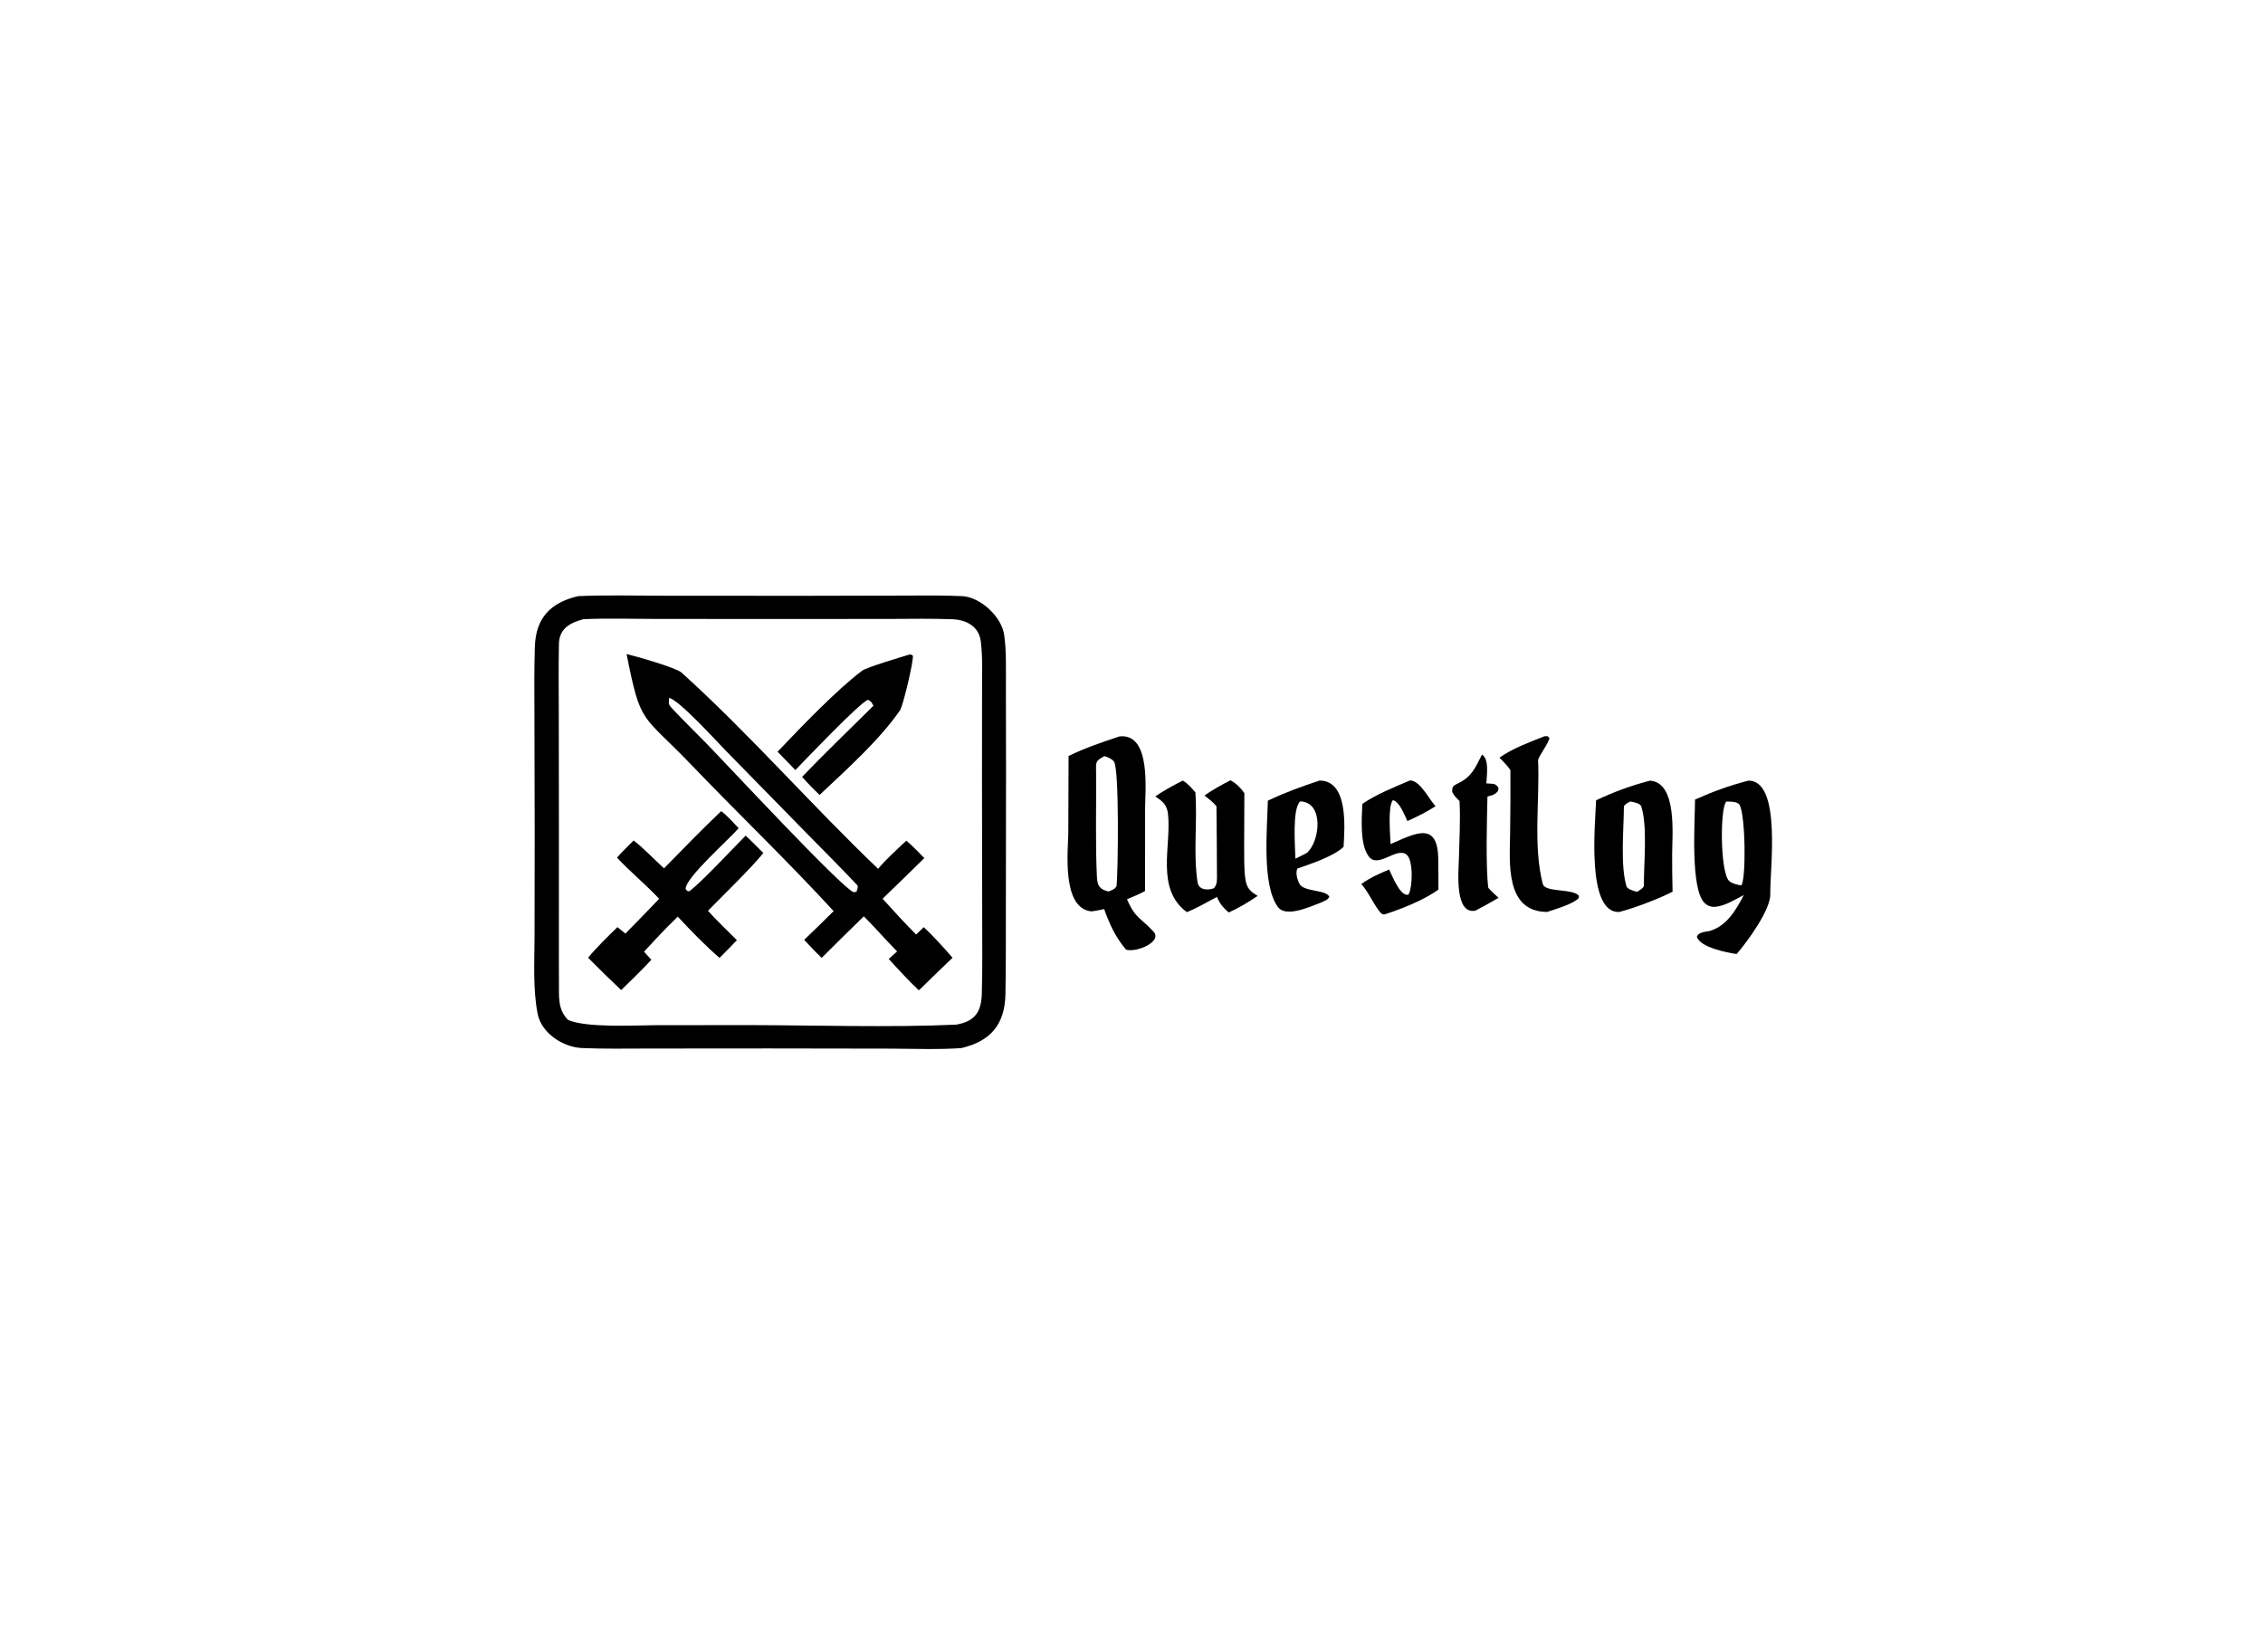
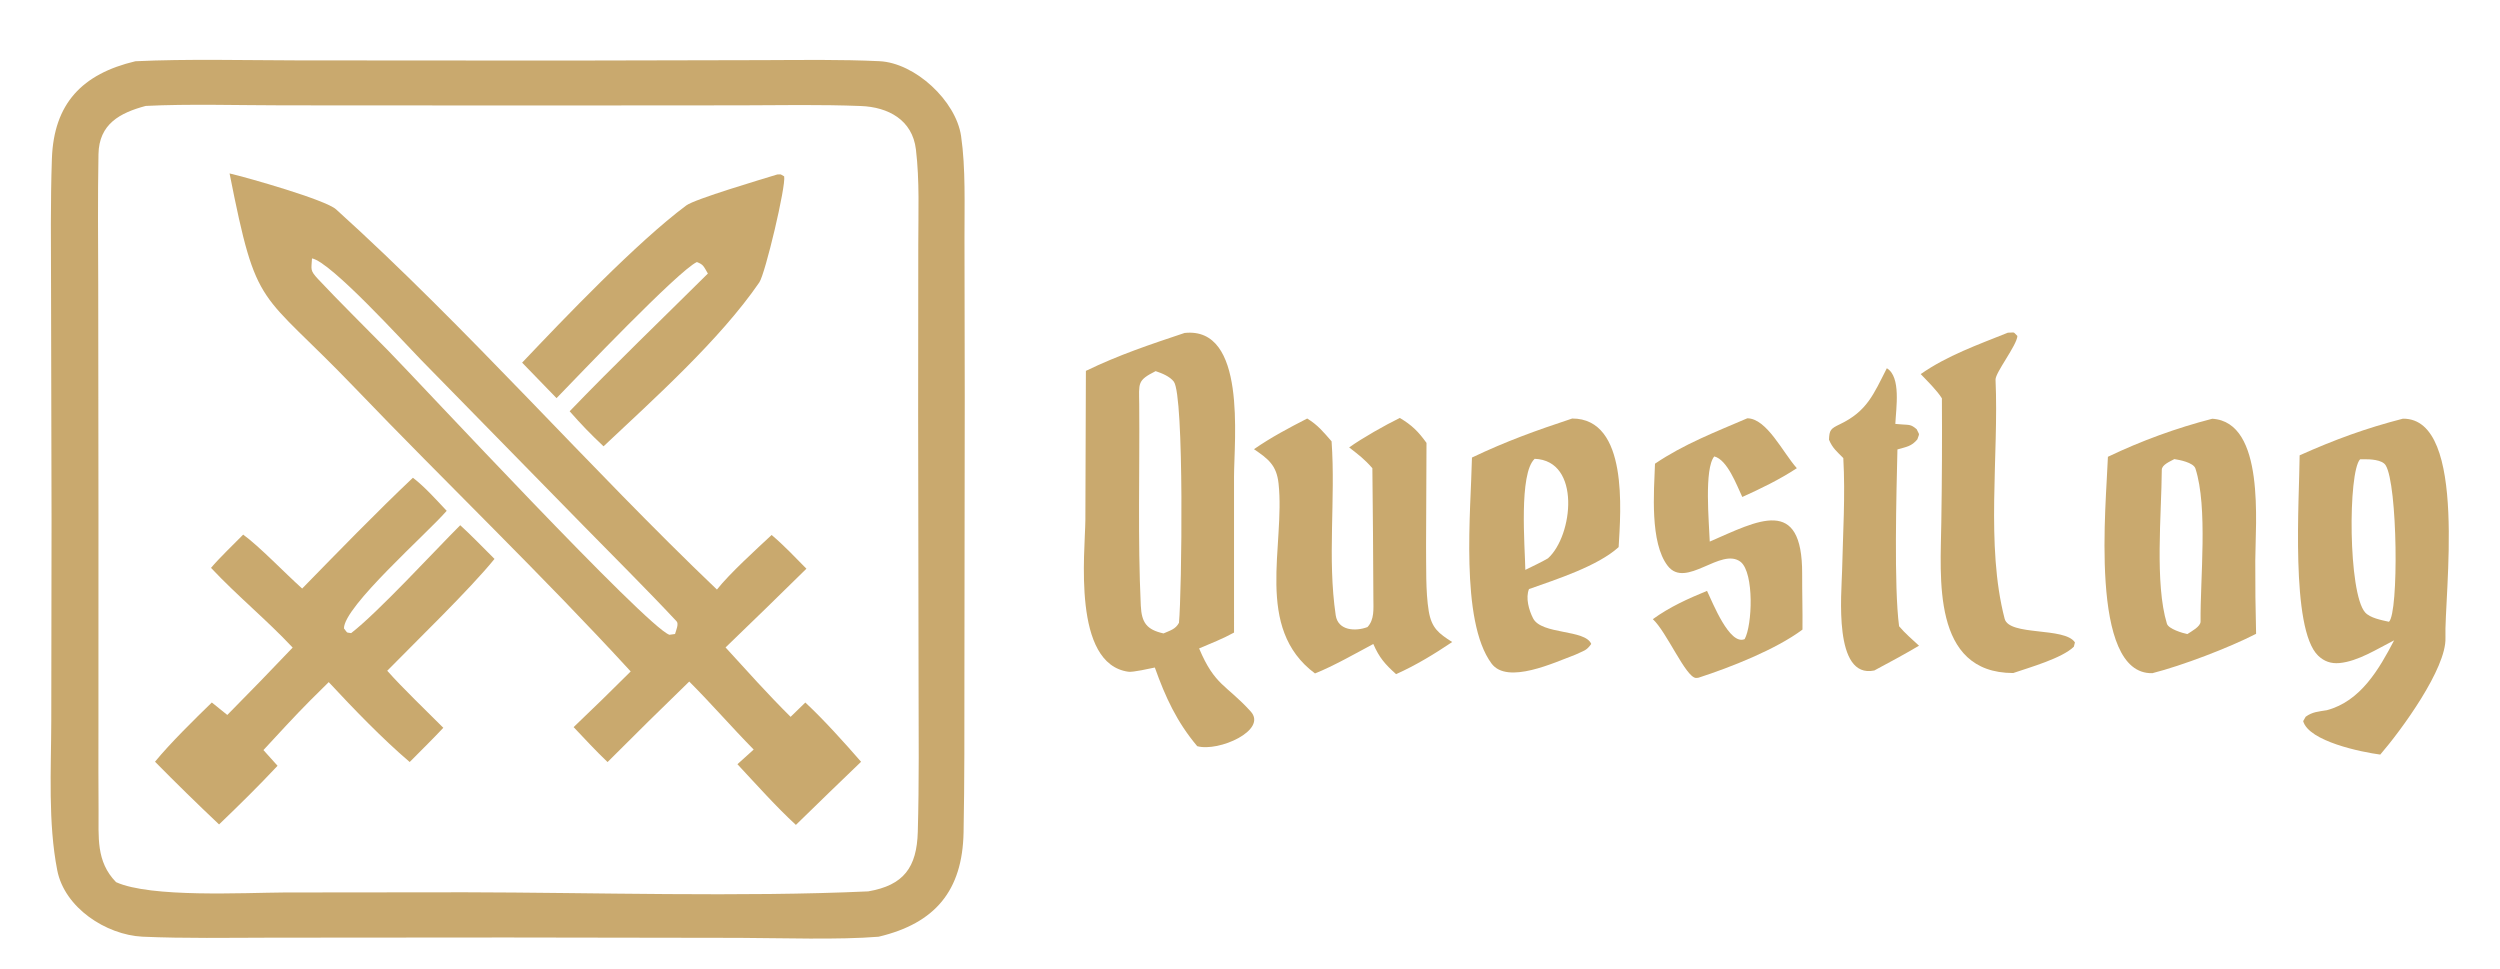
- <svg xmlns="http://www.w3.org/2000/svg" width="1403" height="1024" viewBox="0 0 1403 1024">
+ <svg xmlns="http://www.w3.org/2000/svg" width="800" height="310" viewBox="315 350 800 310" fill="#C9A96E">
  <path transform="matrix(1.18497 0 0 1.18519 0.000244141 0)" d="M302.392 311.849C316.205 311.19 332.266 311.588 346.221 311.616L418.222 311.664L471.925 311.548C482.32 311.517 492.89 311.338 503.315 311.832C512.958 312.288 523.977 322.526 525.37 332.053C526.637 340.718 526.262 350.819 526.287 359.656L526.359 402.745L526.268 477.864C526.256 491.939 526.311 505.987 526.041 520.061C525.74 535.786 518.371 544.61 503.097 548.224C492.499 549.107 476.538 548.576 465.499 548.532L402.714 548.432L339.056 548.482C327.491 548.5 315.787 548.722 304.275 548.215C294.467 547.709 283.277 540.422 281.292 530.299C278.775 517.457 279.642 503.069 279.677 489.918L279.749 435.896L279.614 373.238C279.587 361.52 279.442 349.896 279.843 338.18C280.354 323.219 288.072 315.248 302.392 311.849ZM500.288 535.983C509.901 534.335 513.408 529.501 513.678 519.897C514.051 506.588 513.91 493.284 513.888 479.97L513.773 407.037L513.809 361.395C513.814 352.842 514.184 344.138 513.173 335.661C512.218 327.647 505.652 324.221 498.322 323.935C487.493 323.512 476.63 323.716 465.789 323.755L411.49 323.794L342.365 323.756C330.879 323.75 316.408 323.331 305.183 323.911C298.241 325.774 292.575 328.758 292.424 336.938C292.207 348.639 292.323 360.344 292.355 372.049L292.42 434.632L292.412 493.079C292.413 500.074 292.384 507.074 292.445 514.067C292.508 521.278 291.69 527.875 297.172 533.492C306.527 537.731 331.737 536.345 342.698 536.278L391.495 536.227C425.893 536.286 466.33 537.544 500.288 535.983Z" />
  <path transform="matrix(1.18497 0 0 1.18519 0.000244141 0)" d="M327.823 342.137C332.829 343.308 353.737 349.266 356.577 351.83C392.008 383.813 424.962 421.606 459.437 454.491C462.872 450.142 470.127 443.567 474.204 439.758C477.463 442.488 480.599 445.818 483.603 448.862C476.362 455.988 469.083 463.074 461.764 470.12C467.517 476.416 473.279 482.864 479.334 488.857L483.305 484.993C488.195 489.522 493.955 495.922 498.362 500.991L489.857 509.185L480.759 518.033C475.476 513.179 469.926 506.959 464.972 501.649L469.361 497.687C463.476 491.721 457.959 485.328 451.957 479.327C444.544 486.51 437.191 493.757 429.9 501.065C426.795 498.125 423.698 494.748 420.734 491.633C425.932 486.684 431.07 481.673 436.148 476.601C412.356 450.671 386.144 425.556 361.702 400.078C335.649 372.922 335.308 379.859 327.823 342.137ZM448.121 466.493C448.422 465.465 449.178 463.755 448.548 463.079C441.234 455.218 430.523 444.531 423.276 437.133L379.566 392.509C374.802 387.645 355.174 366.005 350.083 365.079C349.938 368.12 349.453 368.223 351.73 370.672C356.561 375.867 366.159 385.393 370.683 390.005C379.058 398.544 440.326 464.496 446.601 466.702L448.121 466.493Z" />
  <path transform="matrix(1.18497 0 0 1.18519 0.000244141 0)" d="M377.337 424.302C380.54 426.746 383.655 430.269 386.461 433.232C381.126 439.386 358.663 459.088 358.715 464.984C359.813 466.334 359.143 465.999 360.655 466.254C367.873 460.684 382.722 444.528 390.112 437.122C393.081 439.803 396.482 443.359 399.372 446.22C392.675 454.471 378.326 468.329 370.399 476.415C374.675 481.225 380.901 487.142 385.545 491.815C382.689 494.876 379.426 498.053 376.465 501.053C369.049 494.732 361.244 486.616 354.603 479.483L349.618 484.421C345.327 488.731 341.12 493.36 336.97 497.826L340.784 502.073C335.483 507.72 330.565 512.551 324.986 517.906C319.121 512.365 313.354 506.721 307.689 500.976C311.752 496.009 318.402 489.477 323.032 484.985L327.211 488.348C333.157 482.343 339.041 476.279 344.864 470.156C337.858 462.677 329.963 456.243 322.812 448.636C325.089 445.945 328.943 442.259 331.502 439.656C335.91 442.858 342.779 450.062 347.43 454.216C356.926 444.504 367.53 433.571 377.337 424.302Z" />
  <path transform="matrix(1.18497 0 0 1.18519 0.000244141 0)" d="M475.715 342.425C476.994 342.382 476.377 342.265 477.593 342.927C478.122 345.47 472.49 369.208 470.883 371.553C460.285 387.013 442.412 403.014 428.814 415.817C425.224 412.431 422.922 410.058 419.663 406.355C431.606 393.945 444.717 381.347 456.992 369.17C455.802 367.134 455.793 366.759 454.024 366.061C448.966 368.424 421.689 397.084 416.121 402.809L406.83 393.226C418.101 381.351 437.78 360.747 451.149 350.786C453.497 349.037 471.674 343.67 475.715 342.425Z" />
  <path transform="matrix(1.18497 0 0 1.18519 0.000244141 0)" d="M585.72 385.21C602.518 383.413 599.095 413.877 599.075 424.088L599.078 466.105C596.176 467.716 592.736 469.077 589.649 470.387C593.912 480.502 596.947 480.106 603.575 487.401C608.183 492.472 594.95 498.382 589.141 496.781C583.621 490.224 580.553 483.556 577.691 475.541C576.25 475.839 571.789 476.852 570.568 476.685C555.334 474.591 558.847 444.451 558.934 435.747L559.073 395.443C568.125 391.084 576.226 388.385 585.72 385.21ZM580.037 466.338C581.907 465.505 583.277 465.198 584.21 463.471C584.97 455.448 585.672 402.063 582.809 398.342C581.713 396.918 579.574 396.073 577.908 395.516C572.859 398.077 573.427 398.674 573.475 404.55C573.625 422.62 573.055 440.779 573.899 458.825C574.122 463.436 575.484 465.318 580.037 466.338Z" />
  <path transform="matrix(1.18497 0 0 1.18519 0.000244141 0)" d="M914.725 408.357C932.495 408.149 925.826 456.226 926.223 467.533C926.512 475.743 914.365 492.398 908.619 499.048C903.639 498.403 889.316 495.491 887.799 490.014L888.478 488.825C890.348 487.481 891.913 487.449 894.207 487.061C903.309 484.635 908.291 476.002 912.36 468.201C907.877 470.459 902.628 473.88 897.566 474.34C895.347 474.541 893.466 473.898 891.853 472.351C884.299 465.109 886.777 429.836 886.844 418.249C896.404 413.977 904.638 410.962 914.725 408.357ZM910.966 463.19C913.637 460.793 913.317 426.055 910.065 420.919C909.098 419.392 905.778 419.294 904.235 419.305C903.879 419.307 903.522 419.313 903.166 419.323C899.902 422.749 899.934 455.488 904.532 460.664C905.863 462.163 908.945 462.745 910.966 463.19Z" />
  <path transform="matrix(1.18497 0 0 1.18519 0.000244141 0)" d="M863.248 408.372C877.616 409.251 874.885 436.727 874.866 446.684C874.843 453.27 874.916 459.857 875.085 466.442C867.7 470.233 855.12 475.022 847.083 477.068C829.83 477.512 834.67 430.773 835.069 418.644C844.109 414.318 853.546 410.878 863.248 408.372ZM856.523 466.509C857.559 465.819 860.106 464.494 860.092 463.127C859.973 451.589 862.097 432.305 858.705 421.823C858.167 420.159 854.267 419.457 853.009 419.268C851.87 419.902 849.626 420.778 849.618 422.173C849.547 434.048 847.689 452.906 851.007 463.722C851.438 465.127 855.257 466.264 856.523 466.509Z" />
  <path transform="matrix(1.18497 0 0 1.18519 0.000244141 0)" d="M630.169 416.114C633.845 413.51 639.848 410.109 643.853 408.155C647.125 410.105 648.882 411.864 651.054 414.895L650.937 442.583C651.006 448.023 650.788 455.08 651.657 460.292C652.431 464.939 654.376 466.343 657.989 468.66C653.164 471.905 648.152 474.956 642.841 477.332C639.849 474.649 638.293 472.866 636.69 469.186C631.989 471.699 625.745 475.246 620.937 477.14C604.435 464.859 612.933 442.687 611.101 425.843C610.558 420.843 608.239 419.184 604.465 416.588C609.138 413.359 613.809 410.896 618.841 408.308C621.776 410.126 623.157 411.888 625.422 414.471C626.535 430.189 624.244 445.951 626.538 461.43C627.157 465.61 631.881 465.845 635.115 464.62C637.025 462.587 636.715 459.706 636.709 456.96C636.685 445.217 636.551 433.471 636.438 421.728C634.265 419.236 632.79 418.164 630.169 416.114Z" />
  <path transform="matrix(1.18497 0 0 1.18519 0.000244141 0)" d="M690.398 408.312C705.613 408.301 703.508 433.305 702.941 443.031C697.273 448.179 686.16 451.72 678.729 454.366C677.771 456.712 678.699 460.057 679.842 462.269C682.141 466.716 693.935 465.195 695.539 469.179C694.206 471.07 693.541 470.965 691.286 472.063C685.657 474.157 672.896 480.226 668.618 474.462C660.049 462.917 663.052 432.917 663.331 418.847C672.675 414.4 680.567 411.574 690.398 408.312ZM677.745 449.178C679.46 448.322 682.313 446.994 683.863 446.056C690.647 439.947 692.823 419.658 680.267 419.19C675.964 423.163 677.627 442.765 677.745 449.178Z" />
  <path transform="matrix(1.18497 0 0 1.18519 0.000244141 0)" d="M737.691 408.25C742.961 408.293 747.286 417.514 751.064 421.724C746.382 424.795 741.421 427.196 736.334 429.494C734.815 426.294 732.316 419.452 728.769 418.544C726.009 421.846 727.354 436.294 727.545 441.539C740.556 435.899 752.583 429.05 752.501 450.298C752.482 455.134 752.643 460.374 752.585 465.303C745.369 470.693 733.089 475.518 724.519 478.288C724.272 478.31 724.026 478.377 723.78 478.354C721.021 478.099 715.886 465.863 712.171 462.485C716.766 459.158 721.615 456.984 726.809 454.847C728.351 458.038 732.899 469.654 736.972 467.871C739.05 464.138 739.562 450.058 735.915 447.037C730.619 442.887 721.108 454.45 716.188 448.082C711.352 441.824 712.483 428.072 712.757 420.511C720.537 415.235 729.077 411.948 737.691 408.25Z" />
  <path transform="matrix(1.18497 0 0 1.18519 0.000244141 0)" d="M808.054 385.137C810.116 385.13 809.323 384.754 810.627 386.027C810.501 388.519 804.639 395.947 804.722 397.817C805.643 418.382 802.012 442.516 807.179 462.368C808.411 467.103 823.429 464.538 826.162 468.763L825.873 469.915C822.744 473.022 813.872 475.536 809.486 477.031C787.359 476.989 789.905 451.045 790.079 436.292C790.256 425.15 790.309 414.006 790.237 402.862C788.937 400.756 786.301 398.182 784.515 396.316C791.704 391.293 799.924 388.409 808.054 385.137Z" />
  <path transform="matrix(1.18497 0 0 1.18519 0.000244141 0)" d="M775.368 394.735C779.261 397.071 777.845 405.539 777.663 409.764L779.329 409.899C781.481 410.067 781.848 409.859 783.423 411.198C784.243 412.992 784.204 412.109 783.618 413.93C782.025 415.85 780.669 415.949 778.23 416.657C777.959 428.189 777.261 453.727 778.676 464.399C780.228 466.247 782.263 467.998 784.054 469.65C780.033 472.031 776.1 474.137 771.988 476.34C760.866 478.669 763.147 455.514 763.285 449.397C763.514 439.26 764.183 429.133 763.613 418.996C761.904 417.254 760.671 416.283 759.746 414.026C759.853 411.4 760.167 411.066 762.706 409.848C770.023 406.337 771.758 401.818 775.368 394.735Z" />
</svg>
